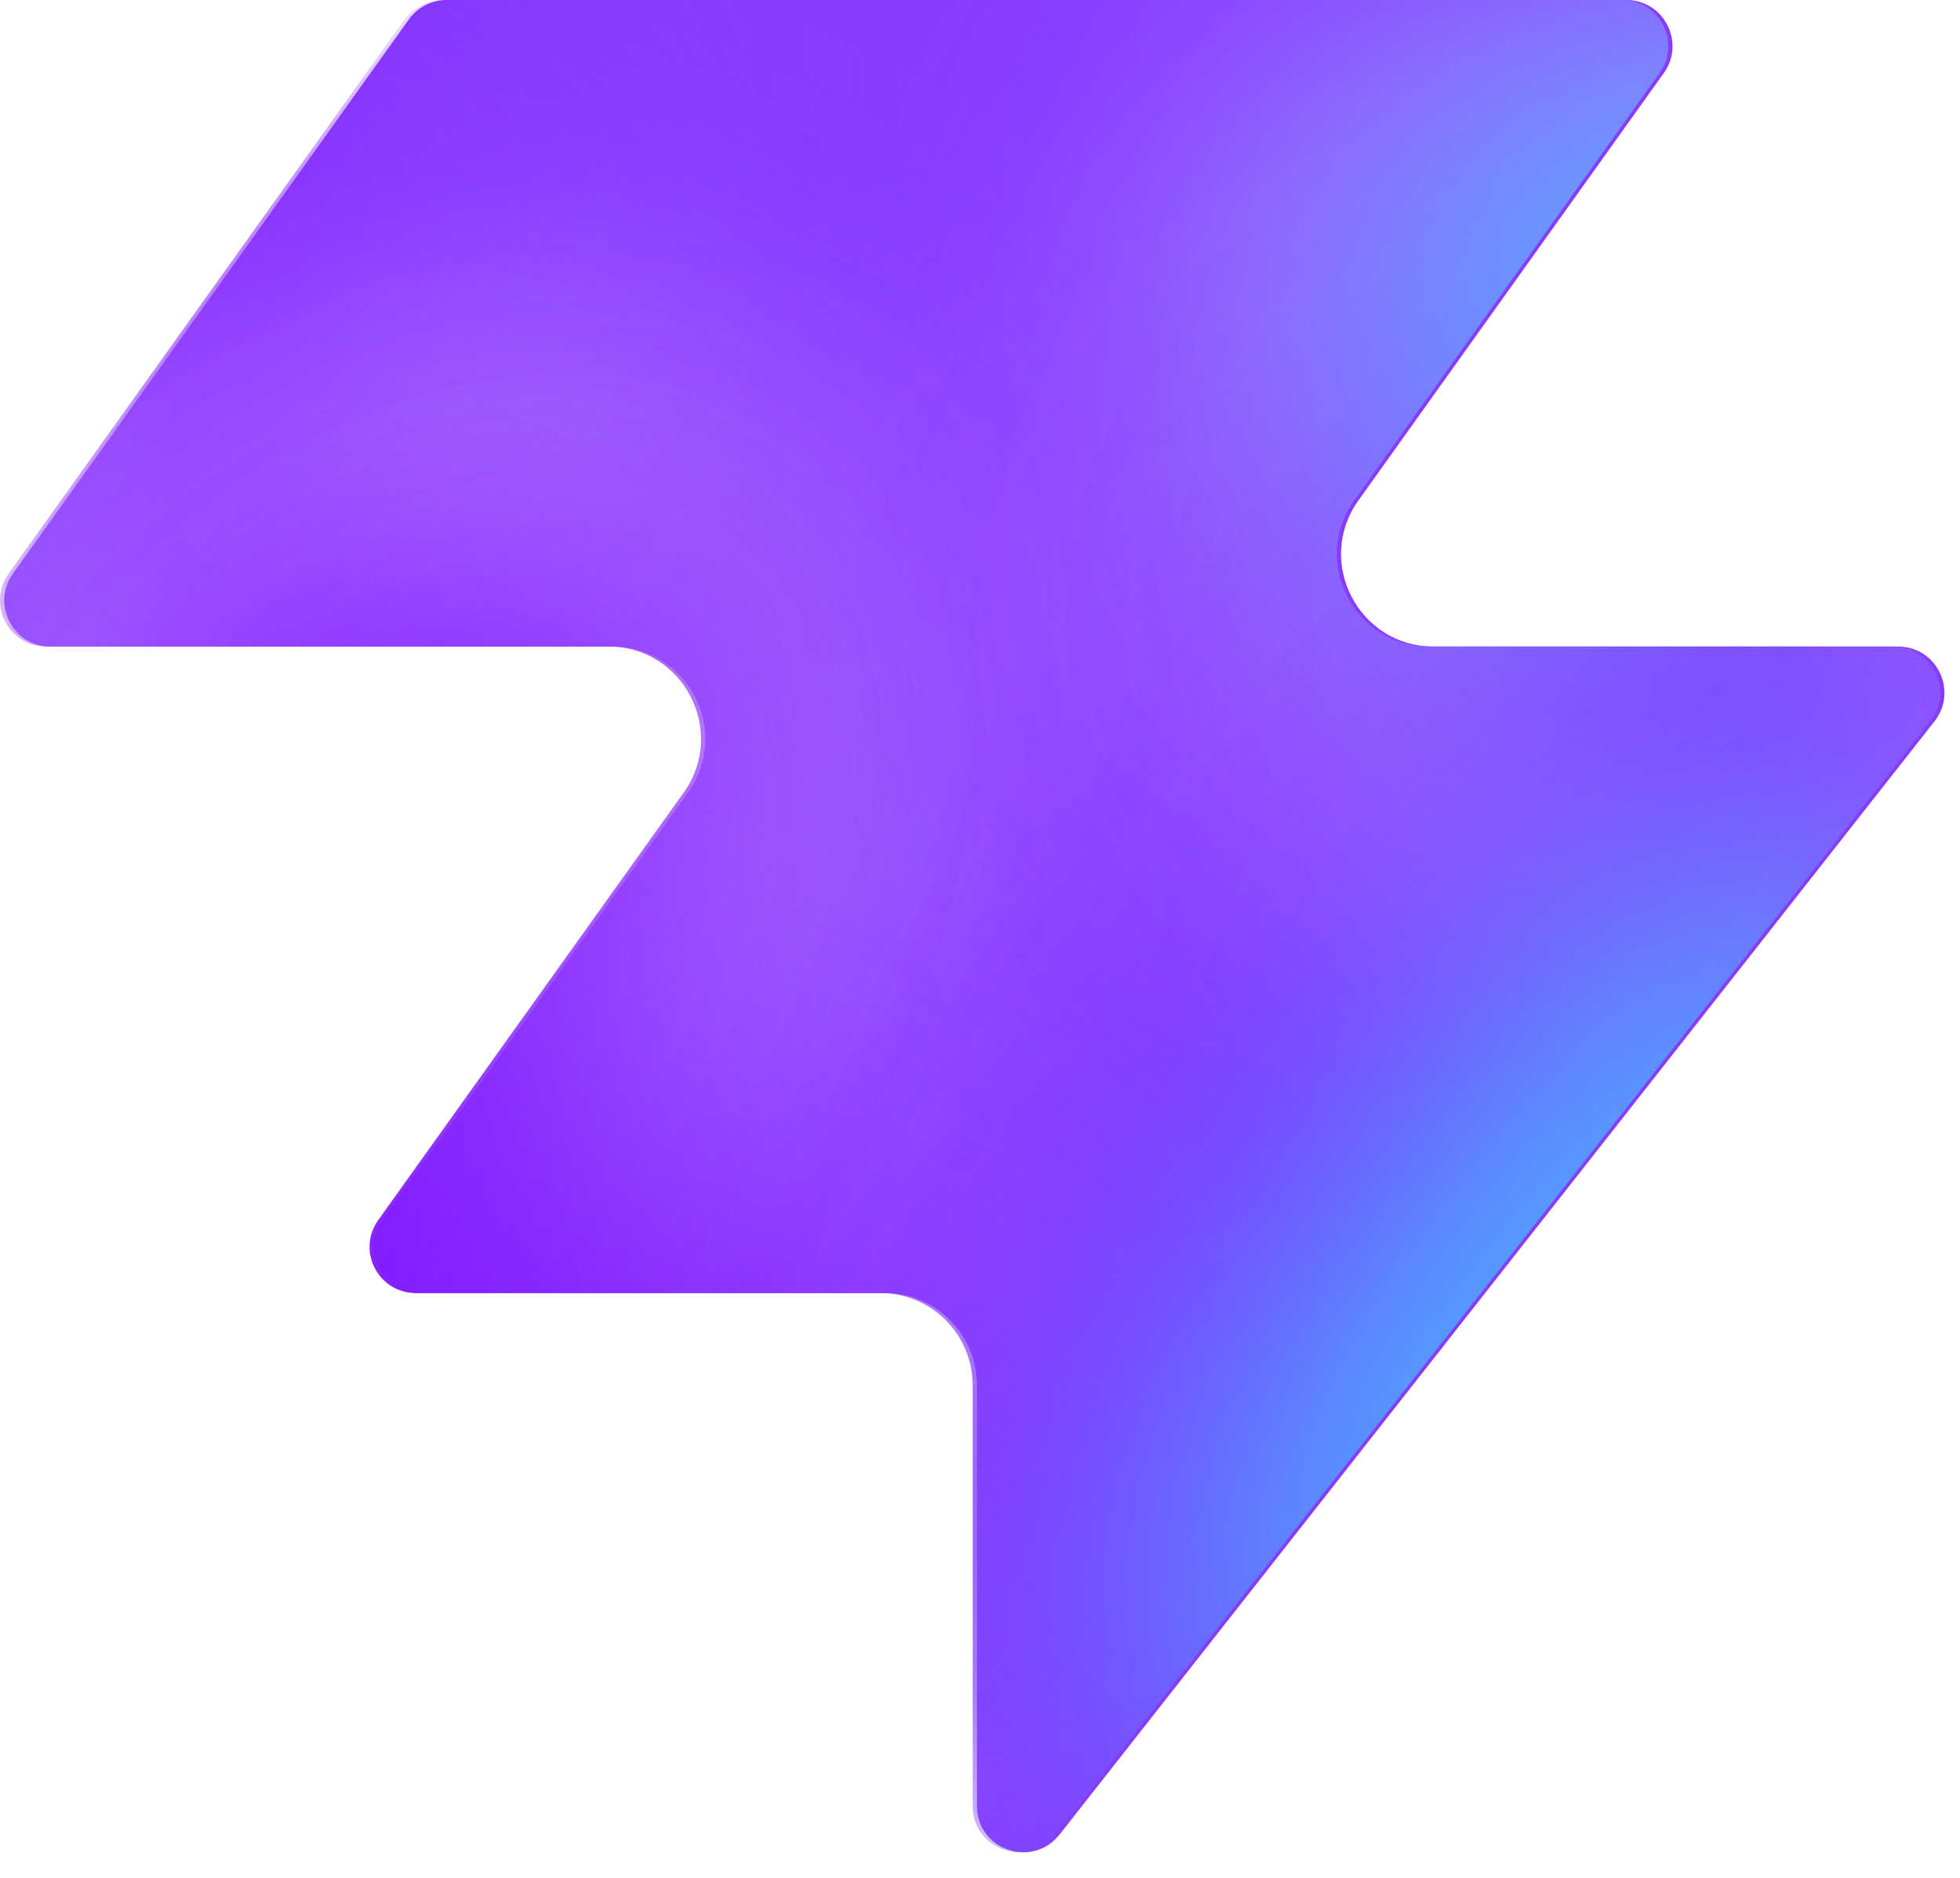
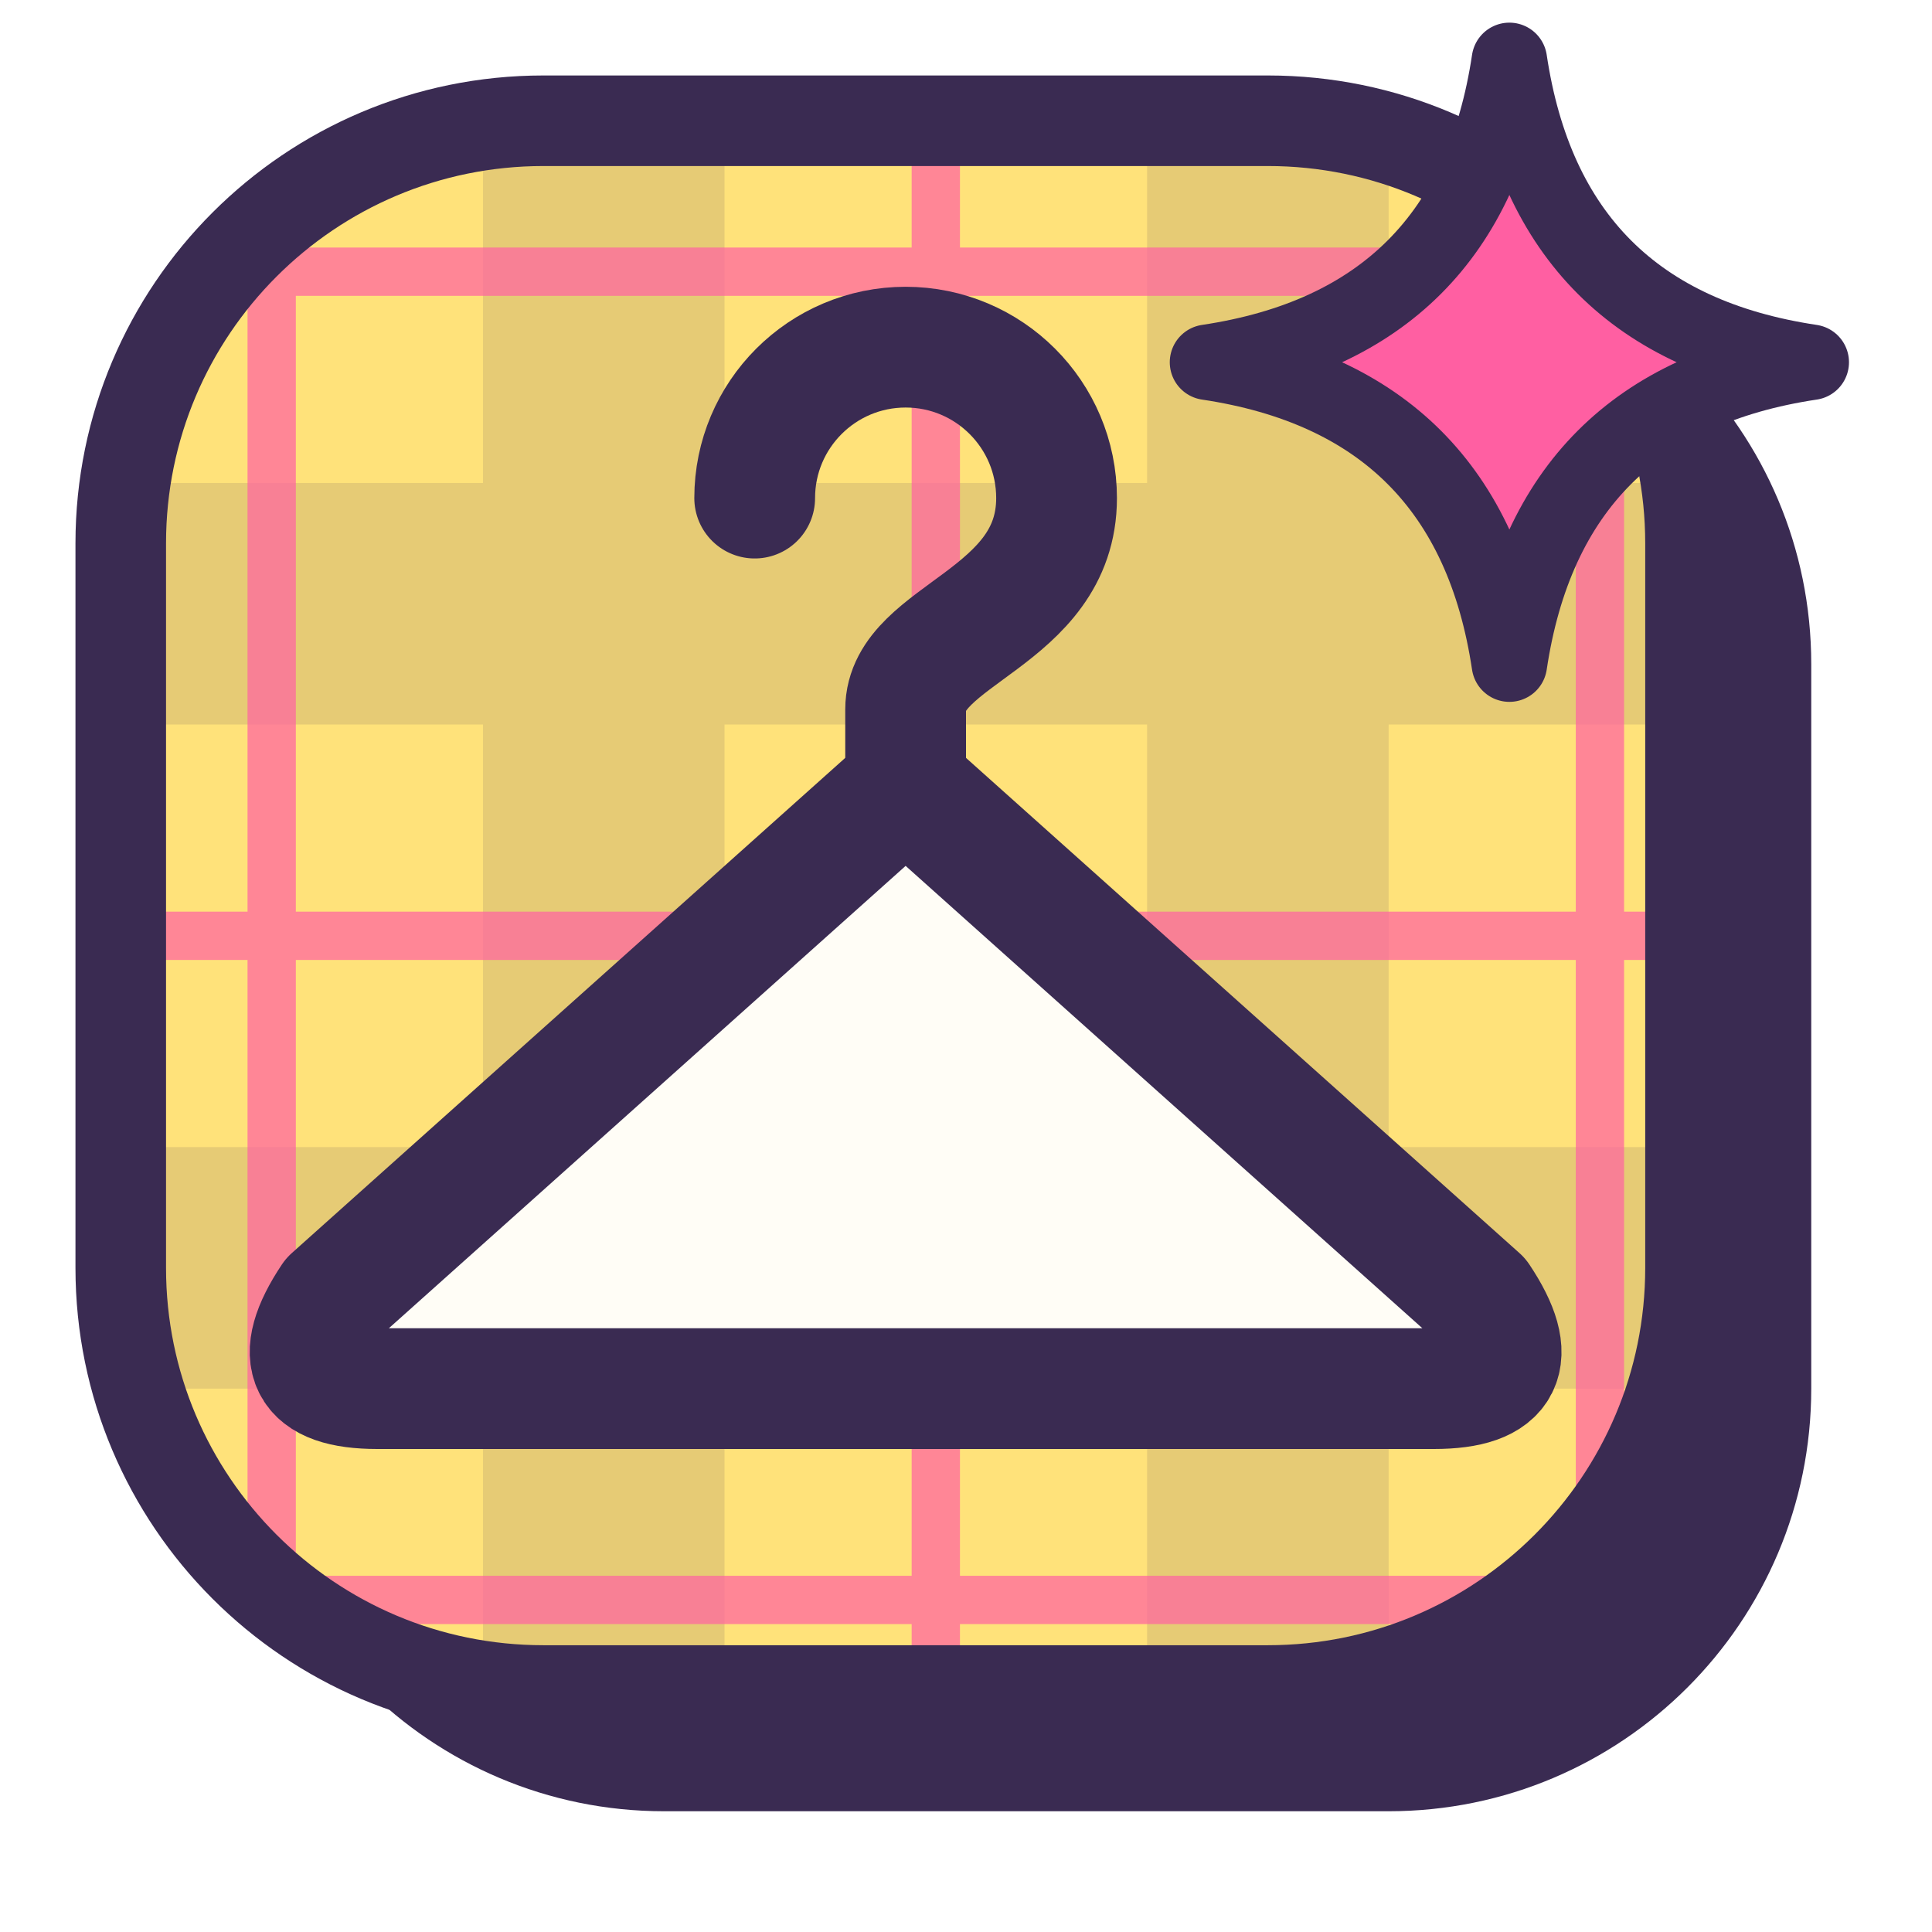
- <svg xmlns="http://www.w3.org/2000/svg" width="48" height="46" fill="none" viewBox="0 0 48 46">
-   <path fill="#863bff" d="M25.946 44.938c-.664.845-2.021.375-2.021-.698V33.937a2.26 2.26 0 0 0-2.262-2.262H10.287c-.92 0-1.456-1.04-.92-1.788l7.48-10.471c1.07-1.497 0-3.578-1.842-3.578H1.237c-.92 0-1.456-1.04-.92-1.788L10.013.474c.214-.297.556-.474.92-.474h28.894c.92 0 1.456 1.04.92 1.788l-7.48 10.471c-1.07 1.498 0 3.579 1.842 3.579h11.377c.943 0 1.473 1.088.89 1.83L25.947 44.94z" style="fill:#863bff;fill:color(display-p3 .525 .23 1);fill-opacity:1" />
-   <mask id="a" width="48" height="46" x="0" y="0" maskUnits="userSpaceOnUse" style="mask-type:alpha">
-     <path fill="#000" d="M25.842 44.938c-.664.844-2.021.375-2.021-.698V33.937a2.26 2.26 0 0 0-2.262-2.262H10.183c-.92 0-1.456-1.04-.92-1.788l7.48-10.471c1.07-1.498 0-3.579-1.842-3.579H1.133c-.92 0-1.456-1.04-.92-1.787L9.91.473c.214-.297.556-.474.92-.474h28.894c.92 0 1.456 1.04.92 1.788l-7.48 10.471c-1.07 1.498 0 3.578 1.842 3.578h11.377c.943 0 1.473 1.088.89 1.832L25.843 44.94z" style="fill:#000;fill-opacity:1" />
-   </mask>
-   <g mask="url(#a)">
-     <g filter="url(#b)">
-       <ellipse cx="5.508" cy="14.704" fill="#ede6ff" rx="5.508" ry="14.704" style="fill:#ede6ff;fill:color(display-p3 .927 .903 1);fill-opacity:1" transform="matrix(.00324 1 1 -.00324 -4.47 31.516)" />
+ <svg xmlns="http://www.w3.org/2000/svg" viewBox="0 0 64 64">
+   <defs>
+     <clipPath id="tile">
+       <rect x="4" y="4" width="52" height="52" rx="14" />
+     </clipPath>
+   </defs>
+   <rect x="8" y="8" width="52" height="52" rx="14" fill="#3a2b52" />
+   <rect x="4" y="4" width="52" height="52" rx="14" fill="#ffe27a" />
+   <g clip-path="url(#tile)">
+     <g fill="#3a2b52" opacity="0.13">
+       <rect x="16" y="0" width="8" height="64" />
+       <rect x="38" y="0" width="8" height="64" />
+       <rect x="0" y="16" width="64" height="8" />
+       <rect x="0" y="38" width="64" height="8" />
    </g>
-     <g filter="url(#c)">
-       <ellipse cx="10.399" cy="29.851" fill="#ede6ff" rx="10.399" ry="29.851" style="fill:#ede6ff;fill:color(display-p3 .927 .903 1);fill-opacity:1" transform="matrix(.00324 1 1 -.00324 -39.328 7.883)" />
-     </g>
-     <g filter="url(#d)">
-       <ellipse cx="5.508" cy="30.487" fill="#7e14ff" rx="5.508" ry="30.487" style="fill:#7e14ff;fill:color(display-p3 .492 .077 1);fill-opacity:1" transform="rotate(89.814 -25.913 -14.639)scale(1 -1)" />
-     </g>
-     <g filter="url(#e)">
-       <ellipse cx="5.508" cy="30.599" fill="#7e14ff" rx="5.508" ry="30.599" style="fill:#7e14ff;fill:color(display-p3 .492 .077 1);fill-opacity:1" transform="rotate(89.814 -32.644 -3.334)scale(1 -1)" />
-     </g>
-     <g filter="url(#f)">
-       <ellipse cx="5.508" cy="30.599" fill="#7e14ff" rx="5.508" ry="30.599" style="fill:#7e14ff;fill:color(display-p3 .492 .077 1);fill-opacity:1" transform="matrix(.00324 1 1 -.00324 -34.34 30.47)" />
-     </g>
-     <g filter="url(#g)">
-       <ellipse cx="14.072" cy="22.078" fill="#ede6ff" rx="14.072" ry="22.078" style="fill:#ede6ff;fill:color(display-p3 .927 .903 1);fill-opacity:1" transform="rotate(93.35 24.506 48.493)scale(-1 1)" />
-     </g>
-     <g filter="url(#h)">
-       <ellipse cx="3.47" cy="21.501" fill="#7e14ff" rx="3.47" ry="21.501" style="fill:#7e14ff;fill:color(display-p3 .492 .077 1);fill-opacity:1" transform="rotate(89.009 28.708 47.59)scale(-1 1)" />
-     </g>
-     <g filter="url(#i)">
-       <ellipse cx="3.47" cy="21.501" fill="#7e14ff" rx="3.47" ry="21.501" style="fill:#7e14ff;fill:color(display-p3 .492 .077 1);fill-opacity:1" transform="rotate(89.009 28.708 47.59)scale(-1 1)" />
-     </g>
-     <g filter="url(#j)">
-       <ellipse cx=".387" cy="8.972" fill="#7e14ff" rx="4.407" ry="29.108" style="fill:#7e14ff;fill:color(display-p3 .492 .077 1);fill-opacity:1" transform="rotate(39.51 .387 8.972)" />
-     </g>
-     <g filter="url(#k)">
-       <ellipse cx="47.523" cy="-6.092" fill="#7e14ff" rx="4.407" ry="29.108" style="fill:#7e14ff;fill:color(display-p3 .492 .077 1);fill-opacity:1" transform="rotate(37.892 47.523 -6.092)" />
-     </g>
-     <g filter="url(#l)">
-       <ellipse cx="41.412" cy="6.333" fill="#47bfff" rx="5.971" ry="9.665" style="fill:#47bfff;fill:color(display-p3 .28 .748 1);fill-opacity:1" transform="rotate(37.892 41.412 6.333)" />
-     </g>
-     <g filter="url(#m)">
-       <ellipse cx="-1.879" cy="38.332" fill="#7e14ff" rx="4.407" ry="29.108" style="fill:#7e14ff;fill:color(display-p3 .492 .077 1);fill-opacity:1" transform="rotate(37.892 -1.88 38.332)" />
-     </g>
-     <g filter="url(#n)">
-       <ellipse cx="-1.879" cy="38.332" fill="#7e14ff" rx="4.407" ry="29.108" style="fill:#7e14ff;fill:color(display-p3 .492 .077 1);fill-opacity:1" transform="rotate(37.892 -1.88 38.332)" />
-     </g>
-     <g filter="url(#o)">
-       <ellipse cx="35.651" cy="29.907" fill="#7e14ff" rx="4.407" ry="29.108" style="fill:#7e14ff;fill:color(display-p3 .492 .077 1);fill-opacity:1" transform="rotate(37.892 35.651 29.907)" />
-     </g>
-     <g filter="url(#p)">
-       <ellipse cx="38.418" cy="32.4" fill="#47bfff" rx="5.971" ry="15.297" style="fill:#47bfff;fill:color(display-p3 .28 .748 1);fill-opacity:1" transform="rotate(37.892 38.418 32.4)" />
+     <g stroke="#ff5fa2" stroke-width="1.6" opacity="0.7">
+       <path d="M31 0V64M53 0V64M9 0V64" />
+       <path d="M0 31H64M0 53H64M0 9H64" />
    </g>
  </g>
-   <defs>
-     <filter id="b" width="60.045" height="41.654" x="-19.77" y="16.149" color-interpolation-filters="sRGB" filterUnits="userSpaceOnUse">
-       <feFlood flood-opacity="0" result="BackgroundImageFix" />
-       <feBlend in="SourceGraphic" in2="BackgroundImageFix" result="shape" />
-       <feGaussianBlur result="effect1_foregroundBlur_2002_17158" stdDeviation="7.659" />
-     </filter>
-     <filter id="c" width="90.34" height="51.437" x="-54.613" y="-7.533" color-interpolation-filters="sRGB" filterUnits="userSpaceOnUse">
-       <feFlood flood-opacity="0" result="BackgroundImageFix" />
-       <feBlend in="SourceGraphic" in2="BackgroundImageFix" result="shape" />
-       <feGaussianBlur result="effect1_foregroundBlur_2002_17158" stdDeviation="7.659" />
-     </filter>
-     <filter id="d" width="79.355" height="29.4" x="-49.64" y="2.03" color-interpolation-filters="sRGB" filterUnits="userSpaceOnUse">
-       <feFlood flood-opacity="0" result="BackgroundImageFix" />
-       <feBlend in="SourceGraphic" in2="BackgroundImageFix" result="shape" />
-       <feGaussianBlur result="effect1_foregroundBlur_2002_17158" stdDeviation="4.596" />
-     </filter>
-     <filter id="e" width="79.579" height="29.4" x="-45.045" y="20.029" color-interpolation-filters="sRGB" filterUnits="userSpaceOnUse">
-       <feFlood flood-opacity="0" result="BackgroundImageFix" />
-       <feBlend in="SourceGraphic" in2="BackgroundImageFix" result="shape" />
-       <feGaussianBlur result="effect1_foregroundBlur_2002_17158" stdDeviation="4.596" />
-     </filter>
-     <filter id="f" width="79.579" height="29.4" x="-43.513" y="21.178" color-interpolation-filters="sRGB" filterUnits="userSpaceOnUse">
-       <feFlood flood-opacity="0" result="BackgroundImageFix" />
-       <feBlend in="SourceGraphic" in2="BackgroundImageFix" result="shape" />
-       <feGaussianBlur result="effect1_foregroundBlur_2002_17158" stdDeviation="4.596" />
-     </filter>
-     <filter id="g" width="74.749" height="58.852" x="15.756" y="-17.901" color-interpolation-filters="sRGB" filterUnits="userSpaceOnUse">
-       <feFlood flood-opacity="0" result="BackgroundImageFix" />
-       <feBlend in="SourceGraphic" in2="BackgroundImageFix" result="shape" />
-       <feGaussianBlur result="effect1_foregroundBlur_2002_17158" stdDeviation="7.659" />
-     </filter>
-     <filter id="h" width="61.377" height="25.362" x="23.548" y="2.284" color-interpolation-filters="sRGB" filterUnits="userSpaceOnUse">
-       <feFlood flood-opacity="0" result="BackgroundImageFix" />
-       <feBlend in="SourceGraphic" in2="BackgroundImageFix" result="shape" />
-       <feGaussianBlur result="effect1_foregroundBlur_2002_17158" stdDeviation="4.596" />
-     </filter>
-     <filter id="i" width="61.377" height="25.362" x="23.548" y="2.284" color-interpolation-filters="sRGB" filterUnits="userSpaceOnUse">
-       <feFlood flood-opacity="0" result="BackgroundImageFix" />
-       <feBlend in="SourceGraphic" in2="BackgroundImageFix" result="shape" />
-       <feGaussianBlur result="effect1_foregroundBlur_2002_17158" stdDeviation="4.596" />
-     </filter>
-     <filter id="j" width="56.045" height="63.649" x="-27.636" y="-22.853" color-interpolation-filters="sRGB" filterUnits="userSpaceOnUse">
-       <feFlood flood-opacity="0" result="BackgroundImageFix" />
-       <feBlend in="SourceGraphic" in2="BackgroundImageFix" result="shape" />
-       <feGaussianBlur result="effect1_foregroundBlur_2002_17158" stdDeviation="4.596" />
-     </filter>
-     <filter id="k" width="54.814" height="64.646" x="20.116" y="-38.415" color-interpolation-filters="sRGB" filterUnits="userSpaceOnUse">
-       <feFlood flood-opacity="0" result="BackgroundImageFix" />
-       <feBlend in="SourceGraphic" in2="BackgroundImageFix" result="shape" />
-       <feGaussianBlur result="effect1_foregroundBlur_2002_17158" stdDeviation="4.596" />
-     </filter>
-     <filter id="l" width="33.541" height="35.313" x="24.641" y="-11.323" color-interpolation-filters="sRGB" filterUnits="userSpaceOnUse">
-       <feFlood flood-opacity="0" result="BackgroundImageFix" />
-       <feBlend in="SourceGraphic" in2="BackgroundImageFix" result="shape" />
-       <feGaussianBlur result="effect1_foregroundBlur_2002_17158" stdDeviation="4.596" />
-     </filter>
-     <filter id="m" width="54.814" height="64.646" x="-29.286" y="6.009" color-interpolation-filters="sRGB" filterUnits="userSpaceOnUse">
-       <feFlood flood-opacity="0" result="BackgroundImageFix" />
-       <feBlend in="SourceGraphic" in2="BackgroundImageFix" result="shape" />
-       <feGaussianBlur result="effect1_foregroundBlur_2002_17158" stdDeviation="4.596" />
-     </filter>
-     <filter id="n" width="54.814" height="64.646" x="-29.286" y="6.009" color-interpolation-filters="sRGB" filterUnits="userSpaceOnUse">
-       <feFlood flood-opacity="0" result="BackgroundImageFix" />
-       <feBlend in="SourceGraphic" in2="BackgroundImageFix" result="shape" />
-       <feGaussianBlur result="effect1_foregroundBlur_2002_17158" stdDeviation="4.596" />
-     </filter>
-     <filter id="o" width="54.814" height="64.646" x="8.244" y="-2.416" color-interpolation-filters="sRGB" filterUnits="userSpaceOnUse">
-       <feFlood flood-opacity="0" result="BackgroundImageFix" />
-       <feBlend in="SourceGraphic" in2="BackgroundImageFix" result="shape" />
-       <feGaussianBlur result="effect1_foregroundBlur_2002_17158" stdDeviation="4.596" />
-     </filter>
-     <filter id="p" width="39.409" height="43.623" x="18.713" y="10.588" color-interpolation-filters="sRGB" filterUnits="userSpaceOnUse">
-       <feFlood flood-opacity="0" result="BackgroundImageFix" />
-       <feBlend in="SourceGraphic" in2="BackgroundImageFix" result="shape" />
-       <feGaussianBlur result="effect1_foregroundBlur_2002_17158" stdDeviation="4.596" />
-     </filter>
-   </defs>
+   <rect x="4" y="4" width="52" height="52" rx="14" fill="none" stroke="#3a2b52" stroke-width="3" />
+   <path d="M30 26 L11 43 Q9 46 12.5 46 H47.5 Q51 46 49 43 Z" fill="#fffdf6" stroke="#3a2b52" stroke-width="4" stroke-linejoin="round" />
+   <path d="M30 26 V23.5 C30 21 35 20.5 35 16.5 A5 5 0 0 0 25 16.5" fill="none" stroke="#3a2b52" stroke-width="4" stroke-linecap="round" stroke-linejoin="round" />
+   <path d="M50 2 Q51.3 10.7 60 12 Q51.3 13.3 50 22 Q48.7 13.3 40 12 Q48.7 10.7 50 2 Z" fill="#ff5fa2" stroke="#3a2b52" stroke-width="2.5" stroke-linejoin="round" />
</svg>
